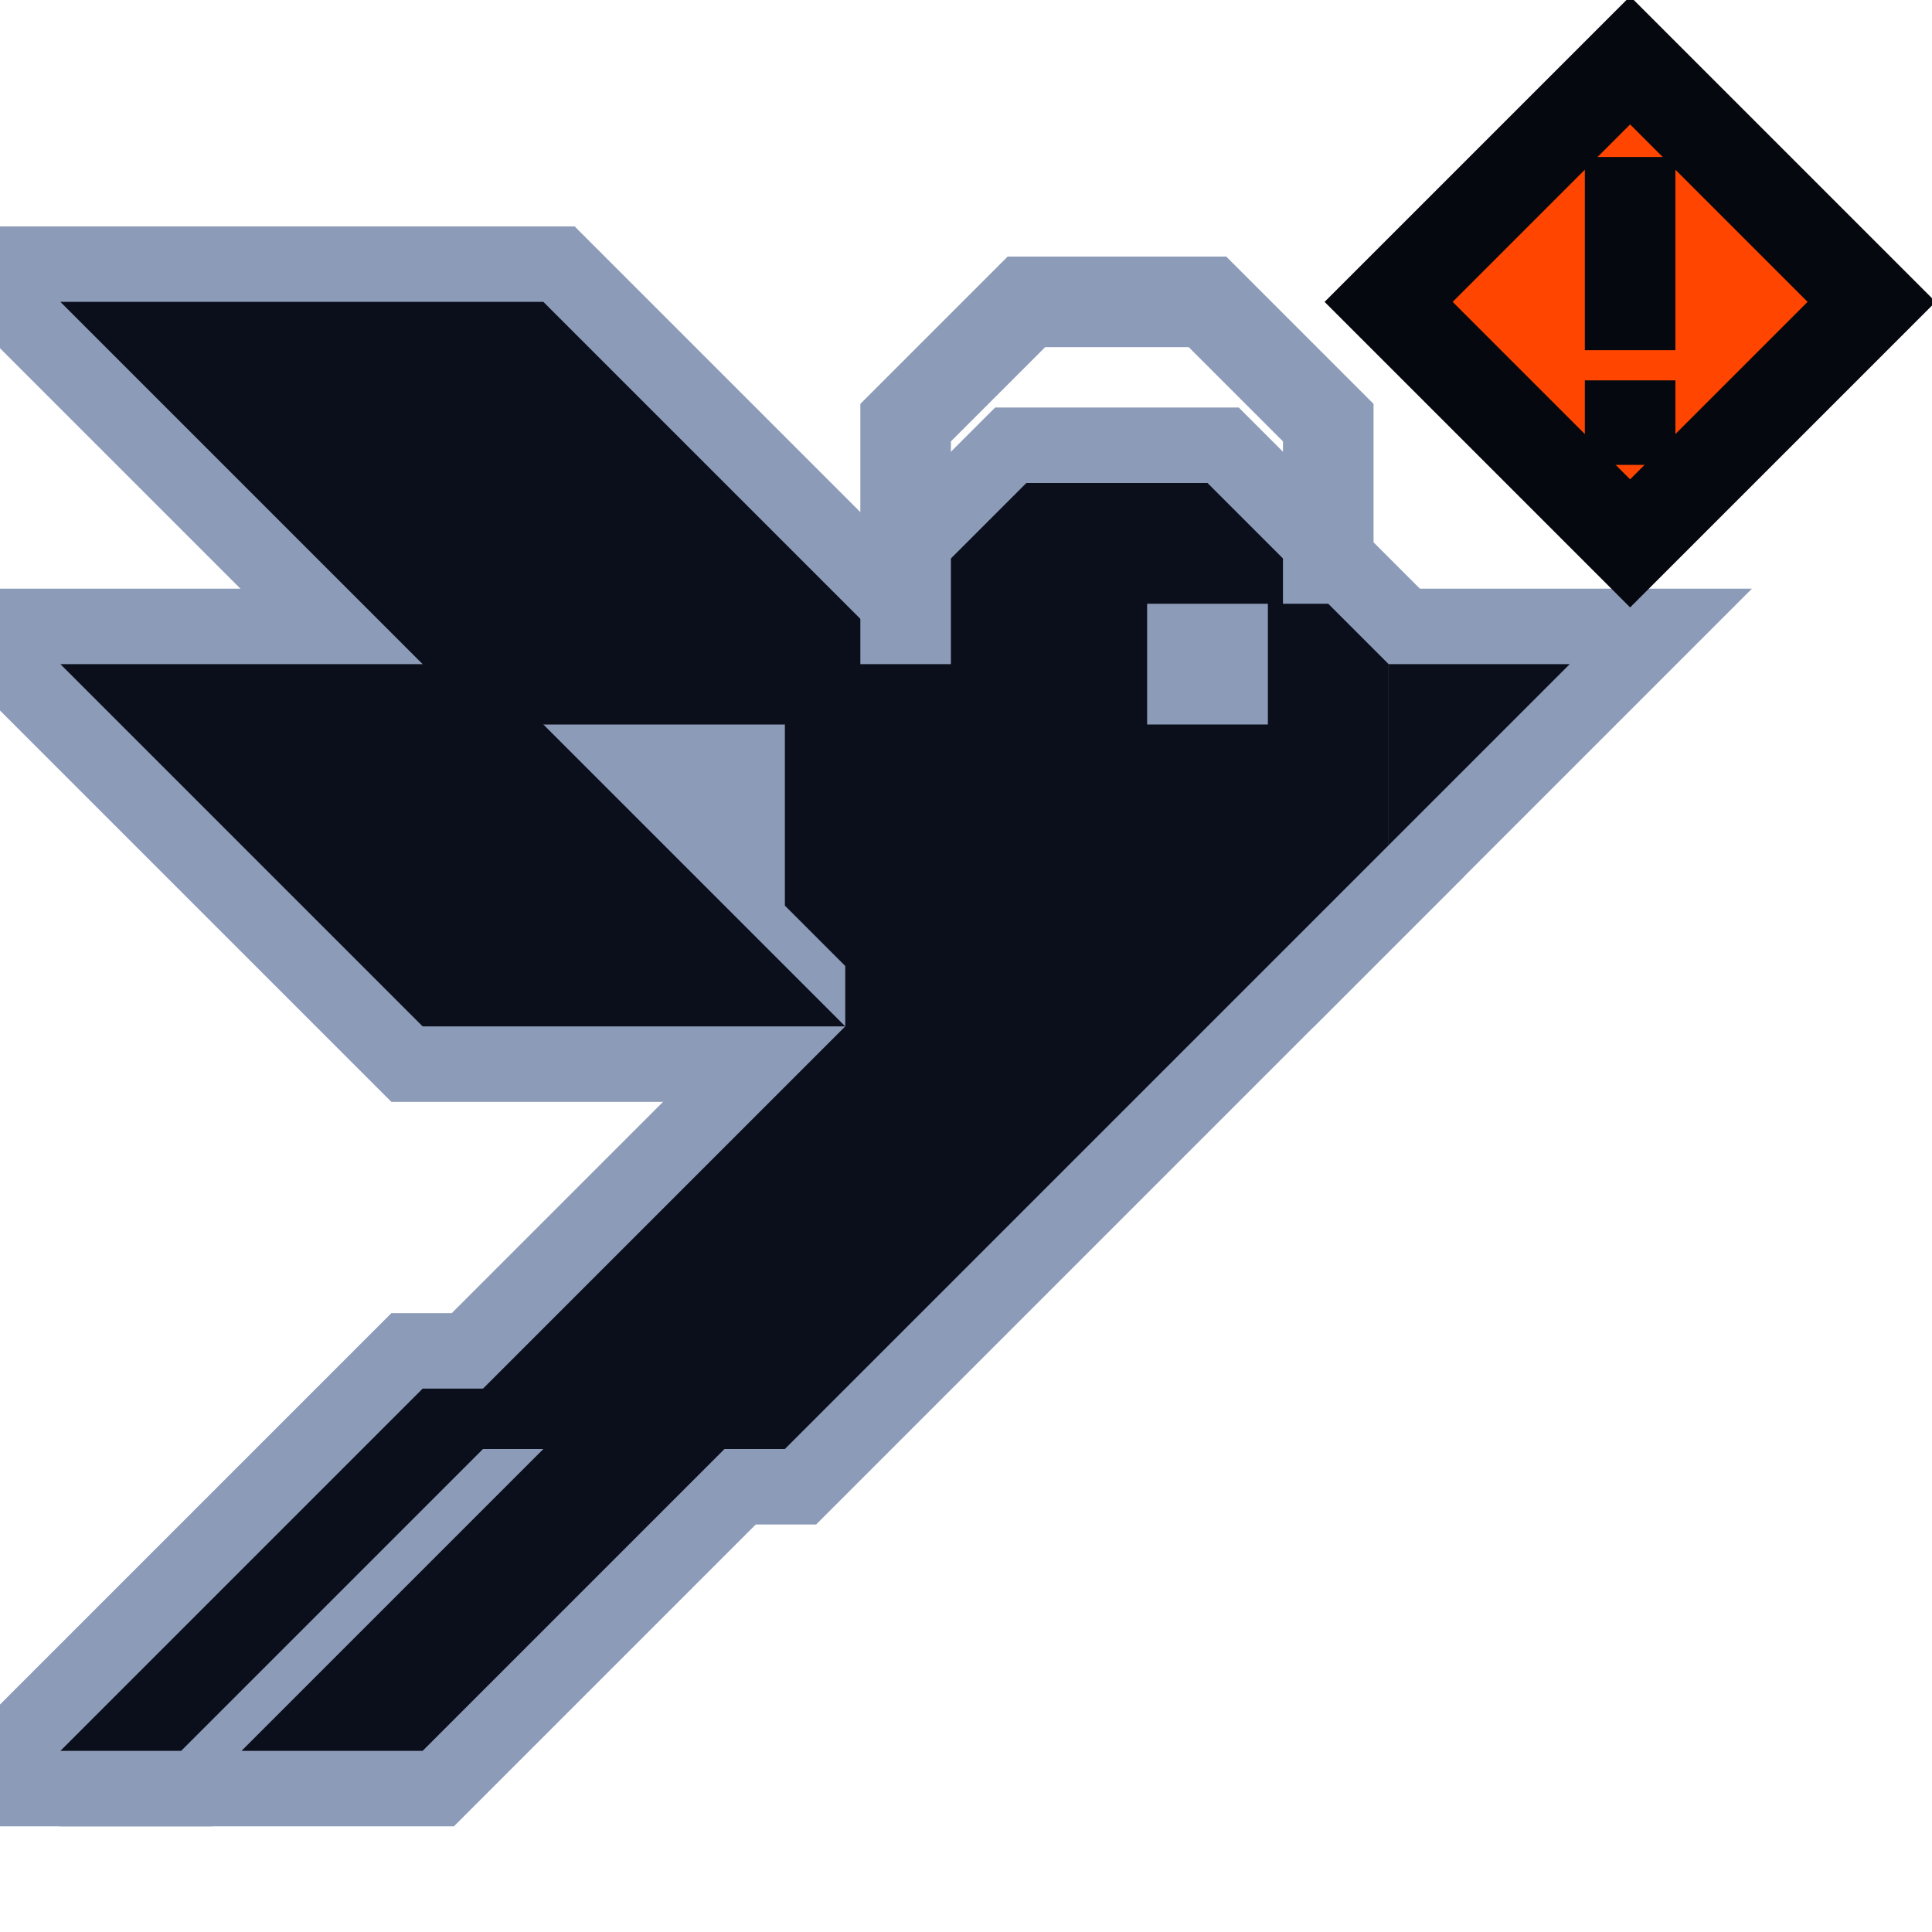
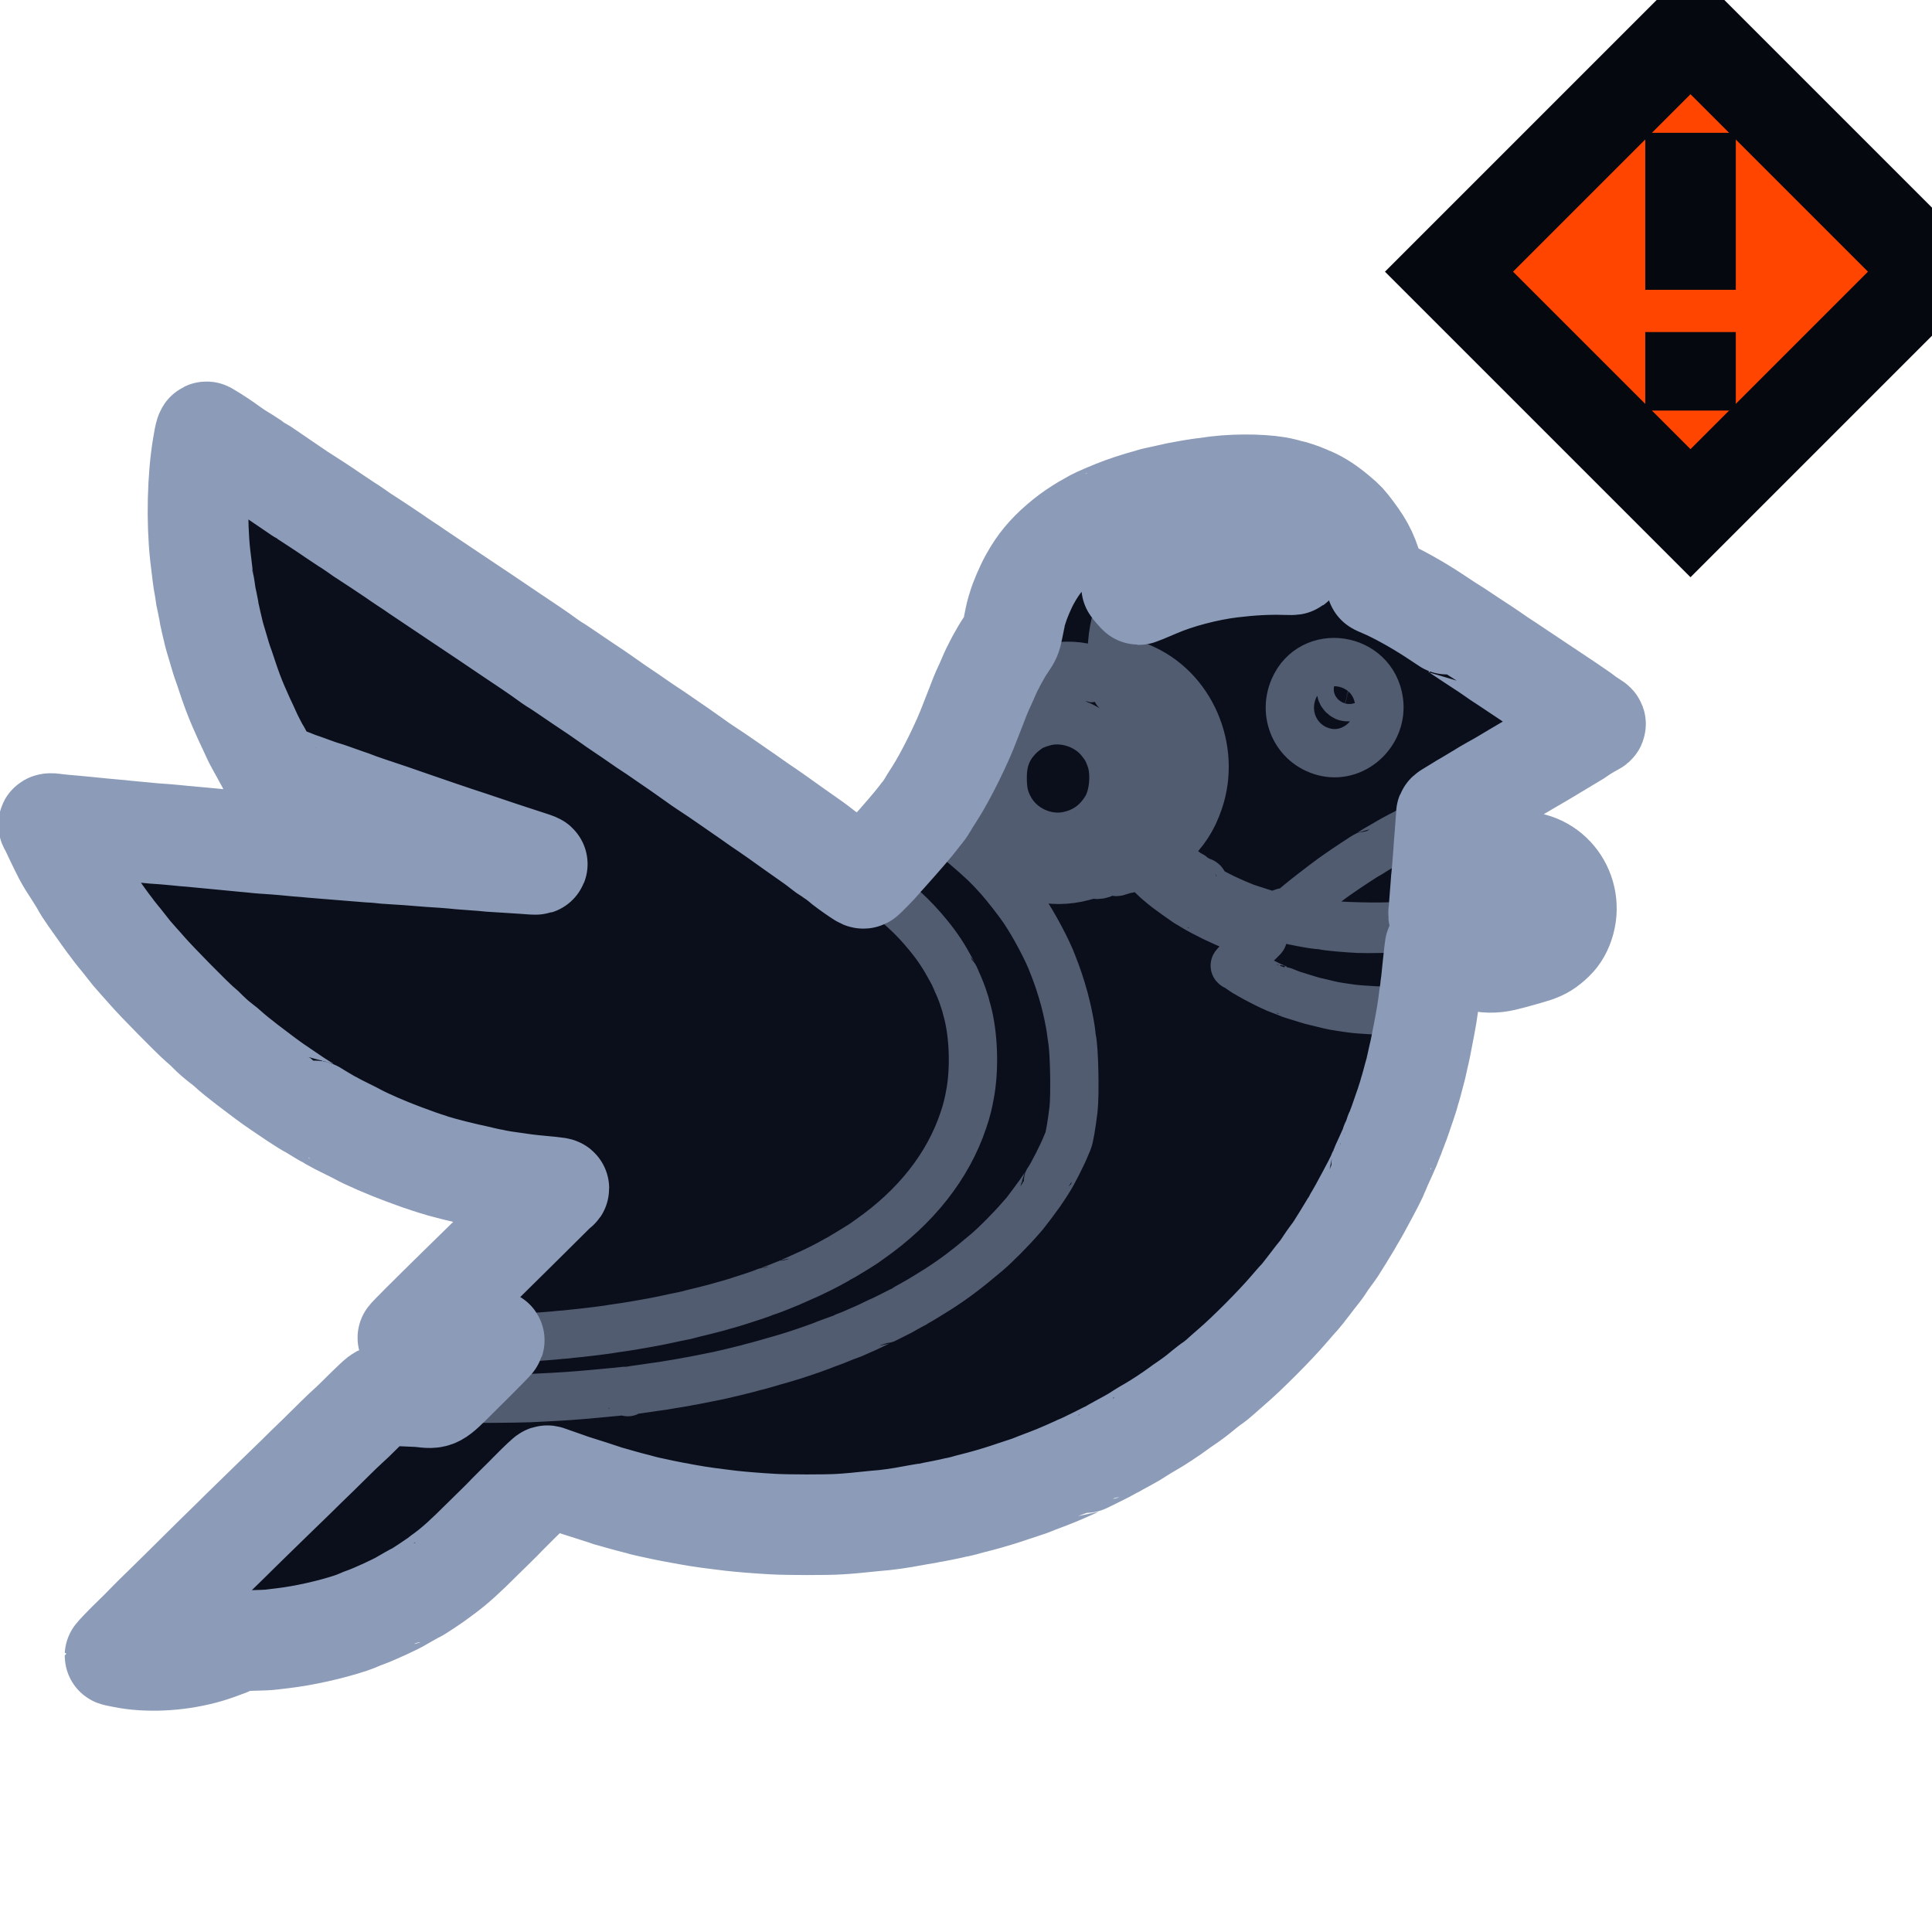
- <svg xmlns="http://www.w3.org/2000/svg" width="24" height="24" viewBox="0 0 32 32" shape-rendering="geometricPrecision">
-   <g fill="none" stroke="#8C9BB8" stroke-width="2.5" stroke-linejoin="miter">
-     <polygon points="1,5 9,5 16,12 8,12" fill="none" />
-     <polygon points="1,11 8,11 14,17 7,17" fill="none" />
-     <polygon points="1,29 7,23 9,23 3,29" fill="none" />
-     <polygon points="4,29 10,23 13,23 7,29" fill="none" />
-     <polygon points="7,24 14,17 14,11 17,8 20,8 23,11 23,14 13,24" fill="none" />
-     <polygon points="23,11 26,11 23,14" fill="none" />
-     <polygon points="14,11 17,11 18,12 18,15 17,16 14,16 13,15 13,12" fill="none" />
+ <svg xmlns="http://www.w3.org/2000/svg" width="24" height="24" viewBox="0 0 24 24">
+   <g transform="translate(0.500 5.268) scale(0.01638)">
+     <path d="M76.7 937.3c-4.6-.3 -9.4-.9 -14.7-2c-1.9-.4 -3.9-.8 -4.4-.9c-.5-.1 -.9-.2 -.9-.4c0-.3 8.2-8.9 12-12.5c4.5-4.3 9.8-9.6 13-13c1.4-1.5 7.5-7.5 13.5-13.3c6-5.9 17.1-16.8 24.7-24.4c7.5-7.5 18.1-17.9 23.5-23.1c5.3-5.3 13.2-13 17.6-17.3c4.3-4.2 11.5-11.2 16-15.6c4.5-4.3 11.9-11.5 16.4-15.9c4.5-4.5 12.2-12 17.1-16.7c4.9-4.8 11.2-11 14-13.8c2.7-2.7 6.7-6.5 8.7-8.3c2-1.7 6.3-5.9 9.5-9.1c3.2-3.2 8-7.9 10.7-10.4c5.4-5 5.2-5 15.3-3.9c1.7 .2 6.6 .5 10.8 .6c4.2 .2 8.3 .4 9.2 .5c11.9 1.3 11.1 1.8 27.9-14.9c18.8-18.6 27.5-27.5 27.7-28.1c.1-.7 -4-.8 -19.8-.7c-19.4 .2 -45.3-.5 -45.7-1.2c-.2-.3 15.1-15.6 39.5-39.5c5.8-5.6 14-13.7 18.3-17.9c11.9-11.7 38.8-38.3 47.9-47.4c4.4-4.5 8.2-8.1 8.5-8.1c.2 0 .3-.2 .3-.4c0-.4 -1.5-.6 -6.2-1.1c-11.7-1.1 -15.9-1.5 -19.4-2c-3.7-.5 -10.5-1.5 -16.2-2.3c-1.8-.3 -4.4-.8 -5.7-1c-1.2-.3 -3.5-.8 -4.9-1c-1.5-.3 -3.2-.7 -3.9-.9c-.6-.1 -2.2-.5 -3.5-.8c-13.4-2.8 -29.5-6.9 -35.7-9c-.7-.3 -2.8-.9 -4.6-1.5c-3-.9 -7.4-2.5 -17.2-6.1c-12.5-4.6 -29.3-11.9 -35.3-15.3c-1.2-.7 -4.7-2.4 -7.7-3.9c-4.8-2.3 -8.8-4.4 -12.7-6.6c-.6-.4 -2.9-1.7 -5.1-2.9c-2.2-1.3 -5.4-3.2 -7.1-4.3c-1.7-1 -3.1-1.9 -3.2-1.9c-.4 0 -8.5-5 -11.1-6.8c-1.4-1 -4.4-3 -6.5-4.4c-2.1-1.4 -5.6-3.8 -7.8-5.3c-3.4-2.2 -12.7-9.1 -22.2-16.4c-5.5-4.2 -12.3-9.7 -14.6-11.9c-1.4-1.3 -3.7-3.2 -5.2-4.3c-3.8-2.9 -6.9-5.6 -10.2-8.9c-1.5-1.6 -4.4-4.3 -6.5-6c-6-5.2 -32.5-32.1 -39.8-40.5c-1.7-2 -4.7-5.3 -6.5-7.3c-4.5-5 -6.3-7.2 -8.8-10.5c-1.2-1.6 -3.2-4.1 -4.5-5.7c-1.4-1.6 -3.6-4.4 -5.1-6.3c-1.4-1.9 -3.3-4.5 -4.3-5.7c-2.5-3.4 -4.9-6.7 -8.6-12c-1.9-2.7 -4.5-6.4 -5.9-8.3c-2.8-4 -4.6-6.8 -6.4-10.1c-.7-1.3 -2.6-4.3 -4.1-6.7c-5.3-8.1 -6.4-9.9 -9-14.7c-2.4-4.6 -2.8-5.5 -6.9-14c-2.2-4.4 -4.1-8.4 -4.4-8.9c-.7-1.4 .7-1.7 5.4-1c2.5 .4 7.2 .8 15.3 1.5c2.9 .3 7.6 .7 10.3 1c5.8 .6 13.8 1.4 19.8 1.9c2.3 .2 5.3 .4 6.5 .6c1.3 .2 3.6 .4 5 .5c1.5 .2 6.2 .6 10.5 1c4.3 .5 9.6 .9 11.7 1c2.1 .1 7.4 .6 11.8 1c4.4 .5 9.3 .9 10.9 1c1.5 .2 5.8 .5 9.5 .9c3.6 .4 8.9 .9 11.6 1.1c2.8 .3 7.4 .7 10.4 1c2.9 .3 7.1 .7 9.3 .9c2.2 .2 5.1 .5 6.5 .6c1.4 .2 4.7 .5 7.3 .7c7.3 .5 13.5 .9 17.2 1.3c1.8 .2 6.1 .6 9.5 .9c3.4 .2 8.6 .7 11.7 1c3 .2 7.4 .6 9.8 .8c8.3 .7 16.4 1.3 22.2 1.8c3.2 .3 8.2 .7 11.1 .9c2.9 .1 6.4 .4 7.8 .6c1.4 .2 5.3 .5 8.7 .7c3.4 .2 9 .6 12.4 .8c15.8 1.3 20 1.6 27.1 2c4.3 .3 9.8 .8 12.4 1.1c2.5 .2 7.3 .6 10.6 .8c3.3 .2 6.9 .5 7.8 .6c1 .2 7.1 .7 13.5 1c6.5 .4 13.5 .9 15.6 1c13.4 1.1 14.2 .9 5.7-1.8c-8.5-2.7 -33.6-11 -44.9-14.9c-5.3-1.8 -11-3.7 -12.7-4.2c-4.9-1.6 -18.1-6.1 -35.1-12c-8.2-2.9 -13.2-4.6 -30-10.2c-3.6-1.2 -7.5-2.6 -8.7-3.1c-1.2-.5 -5.1-1.9 -8.7-3.1c-3.5-1.3 -7.7-2.7 -9.3-3.3c-1.6-.6 -4.6-1.6 -6.7-2.2c-2.1-.6 -5.8-1.9 -8.2-2.8c-2.3-.9 -6.1-2.2 -8.3-3c-2.3-.7 -5.9-2.1 -8-3c-2.2-.9 -6.4-2.4 -9.3-3.4c-6-2 -6-2 -6.8-3.6c-.3-.7 -1.6-2.9 -2.8-5c-1.1-2.1 -2.8-5.2 -3.7-6.8c-.8-1.6 -1.9-3.5 -2.3-4.1c-1.1-1.8 -4.8-8.9 -5.9-11.5c-.5-1.2 -1.8-4 -2.9-6.3c-2.1-4.4 -2.5-5.2 -6.7-14.8c-3.1-7.1 -5.8-14.3 -9.3-25c-.9-2.8 -2.2-6.5 -2.9-8.4c-.6-1.8 -1.5-4.5 -1.9-6c-.4-1.4 -1.5-5.3 -2.5-8.5c-1.6-5.1 -2.4-8.2 -4-15.3c-1.4-6.3 -1.9-8.4 -2.1-10.2c-.2-1.1 -.7-3.4 -1-5.1c-1-4.4 -1.3-6 -1.8-10c-.3-2 -.6-3.8 -.7-4c-.3-1 -1.6-10.8 -2.9-22.4c-2.8-25.8 -2-58.6 1.9-82.1c1.8-10.8 2.3-12.2 3.6-10.9c.2 .2 1.2 .8 2.3 1.3c2.7 1.5 11.8 7.6 15.7 10.5c1.9 1.4 4.7 3.3 6.4 4.3c1.6 .9 5.8 3.6 9.3 5.9c3.5 2.3 6.6 4.3 6.8 4.5c.9 .4 2.2 1.2 5.9 3.8c2 1.4 6.4 4.4 9.8 6.7c3.4 2.3 8 5.4 10.3 7c2.3 1.6 4.9 3.4 5.9 3.9c1.7 1 18.7 12.1 22.6 14.9c5.3 3.6 8.2 5.5 10.5 7c1.4 .8 4.7 3 7.4 4.9c2.6 1.9 6 4.2 7.5 5.1c3 1.9 15.9 10.4 21 13.9c1.8 1.3 5.5 3.8 8.2 5.6c2.8 1.8 7 4.6 9.5 6.4c2.5 1.7 6.5 4.4 8.8 5.9c2.3 1.5 5.7 3.8 7.6 5.1c2 1.3 9.9 6.6 17.6 11.8c13.5 9 21.9 14.6 36.6 24.6c3.7 2.4 10.6 7.2 15.5 10.4c4.9 3.3 10.3 7.1 12 8.4c1.7 1.3 4.4 3.1 5.8 4c2.6 1.5 8.8 5.7 20.5 13.7c3.1 2.1 8.3 5.6 11.8 7.9c3.4 2.4 8 5.5 10.2 7.1c2.2 1.6 5.2 3.7 6.6 4.6c1.4 .9 5.1 3.5 8.3 5.6c3.1 2.2 8.2 5.7 11.3 7.8c3.1 2 6.7 4.4 8 5.3c1.3 .9 5.3 3.7 9 6.2c6.1 4.1 12.9 8.9 19.1 13.3c5.3 3.8 6.7 4.8 9.9 6.9c7.4 4.8 9.9 6.6 16.3 11c3.7 2.6 8.8 6.1 11.4 7.9c2.5 1.7 6.7 4.6 9.3 6.5c2.6 1.8 7.1 5 10.2 7c3 2.1 7.4 5.1 9.7 6.8c2.4 1.7 6.8 4.8 9.8 7c16.2 11.3 17.2 12.1 21.4 15.4c1.9 1.5 4.6 3.5 6 4.3c3.2 2 5.7 3.8 8.1 5.8c2.3 2.1 8.8 6.8 13.6 10c3.6 2.4 3.8 2.4 4.6 2c.8-.4 10.4-10.2 12.8-13.1c.6-.8 2.9-3.4 5.1-5.8c11.4-12.7 19.6-22.3 23.3-27.2c1.1-1.5 2.5-3.2 3.1-3.9c1.1-1.2 3.3-4.6 4.9-7.5c.6-.9 2.5-3.9 4.2-6.6c8.2-12.7 21.1-38.7 26.8-54.2c1.2-3.2 3.1-8 4.7-12c.5-1.2 1.7-4.3 2.7-7c1.1-2.7 2.7-6.5 3.7-8.5c1-2 2.2-4.9 2.8-6.3c2.9-7.1 9.5-19.4 13.6-25.2c3.3-4.7 4-6.4 4.9-11.3c.8-4.3 2.5-12.4 3.1-14.2c.2-.5 .5-1.7 .8-2.5c1.5-5.3 5.9-15.6 9.1-21.3c2.4-4.3 3-5.2 5.3-8.7c5.7-8.5 14.2-17.1 24.9-25.1c4.2-3.1 12.2-8.2 12.8-8.2c.1 0 1.1-.6 2.3-1.4c4.2-2.5 7.1-3.8 19.4-8.9c6.6-2.7 17.4-6.2 24.8-8.2c1.2-.3 2.5-.7 3-.9c.5-.2 1.5-.4 2.3-.6c5.7-1.2 10.9-2.4 11.9-2.7c.7-.2 2.7-.6 4.3-.9c1.6-.3 4.8-.9 7-1.3c6.9-1.3 13.2-2.2 23.5-3.5c17.8-2.1 39.7-1.5 50.8 1.4c1.5 .4 3.1 .8 3.5 .9c2.9 .5 10.4 3 13.5 4.4c1.3 .6 3.1 1.4 4 1.7c6.4 2.8 12.7 6.9 20 13.1c5.9 5 6.5 5.6 12.1 13.1c8.6 11.5 11.9 18.5 16.1 34.6c.7 2.7 1.4 5 1.6 5.1c.1 .2 2 1 4.1 1.9c10.5 4.4 26.5 13.3 38.8 21.4c4 2.7 8 5.3 8.8 5.8c.7 .5 1.5 1 1.5 1c.1 0 3.4 2.1 7.4 4.7c6.2 4.2 16.6 11 20.6 13.6c1.6 1 8 5.4 11.4 7.8c1.4 .9 4.1 2.7 6.1 4c3.4 2.2 25.4 16.9 46.3 30.9c4.8 3.3 9.5 6.5 10.5 7.2c2.9 2.3 4.9 3.7 7.8 5.5c3.2 2 3.3 2.2 1.2 3.3c-3.8 2 -8.4 4.8 -10.4 6.3c-1.2 .9 -3.6 2.4 -5.4 3.4c-1.7 1 -4.6 2.7 -6.3 3.8c-1.7 1 -4.5 2.7 -6.2 3.7c-1.6 .9 -4 2.4 -5.3 3.2c-1.3 .8 -3.6 2.2 -5.2 3.1c-1.5 .9 -5.9 3.4 -9.6 5.6c-3.8 2.3 -8.4 5 -10.2 6c-1.8 1.1 -5.5 3.3 -8.2 4.9c-2.6 1.6 -7.3 4.3 -10.5 6c-3.1 1.8 -7.7 4.4 -10.1 6c-2.5 1.5 -6.3 3.8 -8.5 5.1c-2.2 1.2 -5.5 3.2 -7.2 4.3c-1.7 1.1 -4.4 2.7 -5.9 3.6c-2.4 1.4 -2.8 1.8 -2.8 2.6c0 1.7 -.6 10 -1.1 16.2c-.3 3.5 -.8 9.4 -1 13.2c-1 13.3 -1.2 15.8 -1.4 16.8c-.1 .6 -.4 3.8 -.6 7.2c-1.3 16.8 -1.5 19.6 -1.7 20.9c-.3 1.9 .1 2.1 2.2 1.6c2.3-.7 2.5-.9 2.9-3.6c.8-4.8 1.1-6.4 2-8.9c2.7-8 7.9-14 15.5-17.7c2.2-1.1 5.5-2.1 15.2-4.7c2-.5 4.3-1.1 5.2-1.4c14-4.1 13.9-4.1 19.2-4c24.9 0 41.5 25.6 32 49.3c-2.3 5.7 -5.1 9.3 -10.5 13.6c-4.3 3.5 -7.9 5.1 -16.9 7.6c-9.2 2.6 -13.1 3.7 -17.1 4.6c-15.3 3.6 -28.6-.7 -36.8-11.8c-.8-1 -1.5-1.9 -1.7-1.9c-.6 0 -4.8 .8 -6.7 1.2c-6.3 1.4 -7 1.6 -7.2 2.1c-.2 .7 -.8 6.3 -2 17.6c-.4 4.4 -.9 8.9 -1.1 10.1c-.2 1.2 -.4 3.2 -.5 4.4c-.2 1.2 -.4 3 -.6 4c-.1 1 -.6 4.1 -.9 7c-1 7.4 -1.3 8.9 -2.9 17.6c-2.8 14.7 -3.5 18.2 -4.5 22.2c-.5 2.2 -1.2 5.4 -1.6 7.2c-.4 1.7 -.9 3.9 -1.2 4.8c-.2 .9 -.7 2.6 -1 3.7c-.7 2.9 -1.8 6.7 -2.3 8.5c-.3 .8 -1 3.3 -1.6 5.5c-.7 2.2 -1.6 5.1 -2.1 6.5c-.5 1.3 -1.9 5.5 -3.2 9.3c-1.3 3.7 -2.5 7.3 -2.8 7.8c-.2 .6 -.7 1.8 -1 2.7c-.3 .9 -.7 1.8 -.9 2c-.1 .2 -.3 .5 -.3 .8c0 .3 -.2 .9 -.4 1.4c-.2 .4 -.8 1.8 -1.2 3c-.4 1.2 -.9 2.3 -1.1 2.5c-.1 .1 -.3 .5 -.3 .7c0 .3 -.4 1.3 -.8 2.4c-.5 1 -1.6 3.6 -2.5 5.6c-.9 2.1 -2.2 4.9 -2.8 6.2c-.7 1.4 -1.2 2.6 -1.2 2.7c0 .1 -.5 1.2 -1 2.4c-1.4 3 -1.5 3.3 -2.3 5.3c-1 2.2 -4.1 8.3 -7.2 14c-.6 1.1 -1.8 3.3 -2.6 4.8c-2.1 4 -4.6 8.5 -6.2 11.2c-.8 1.3 -1.5 2.5 -1.6 2.8c-.3 .6 -1.8 3.1 -8.2 13.6c-4.8 7.8 -6.2 10 -9.2 13.9c-1.4 1.9 -3.4 4.7 -4.4 6.3c-1 1.6 -2.8 4.2 -4 5.7c-1.3 1.5 -4.8 6 -7.8 10c-3.1 4.1 -6.4 8.2 -7.3 9.2c-1 1 -4.7 5.2 -8.2 9.3c-10.4 12.2 -31.6 33.5 -43.5 43.7c-3.1 2.7 -6.9 6 -8.5 7.5c-1.6 1.5 -4.2 3.5 -5.7 4.6c-1.6 1 -4.8 3.5 -7 5.3c-5 4.2 -8.2 6.6 -13.3 10.1c-2.1 1.4 -4.7 3.2 -5.7 4c-5 3.8 -16.6 11.4 -21.3 14c-1.7 .9 -5.4 3.2 -8.3 5c-2.8 1.9 -7.1 4.4 -9.4 5.6c-2.3 1.2 -5.3 2.9 -6.8 3.7c-1.4 .9 -2.6 1.5 -2.7 1.5c-.1 0 -.7 .4 -1.4 .8c-2.2 1.4 -24 12.2 -24.5 12.2c-.2 0 -2.7 1.1 -5.4 2.4c-9.9 4.5 -15.3 6.7 -26 10.7c-1.5 .6 -3 1.1 -3.3 1.3c-2.7 1.1 -5.3 2.1 -9.2 3.3c-2.5 .8 -5.5 1.8 -6.7 2.2c-6.8 2.4 -17.2 5.6 -25.2 7.7c-3.2 .8 -6.8 1.7 -8.2 2.1c-3.4 1 -5.7 1.6 -8.4 2.2c-1.3 .2 -4 .8 -6 1.3c-3.2 .7 -10.1 2.1 -14 2.8c-.7 .2 -5.4 1 -10.3 1.8c-5 .9 -10.2 1.8 -11.7 2.1c-3.3 .6 -11.2 1.7 -14.3 2c-1.3 .1 -4.3 .4 -6.7 .6c-10.1 1.1 -21.6 2.2 -27.7 2.5c-9.2 .6 -39.6 .6 -50.8-.1c-10.9-.6 -24.3-1.7 -31.2-2.5c-1.4-.2 -4.7-.6 -7.3-.9c-5.4-.6 -14.6-1.9 -19-2.6c-1.7-.3 -4.3-.8 -5.8-1c-1.6-.3 -4.1-.8 -5.5-1c-1.5-.3 -3.9-.8 -5.4-1c-4.4-.8 -9.2-1.8 -14.6-3c-1.3-.3 -3.2-.7 -4.2-.9c-1-.2 -3-.7 -4.3-1c-4.8-1.3 -6.2-1.7 -10.6-2.8c-2.4-.7 -5.7-1.6 -7.3-2c-2.7-.8 -4.1-1.2 -7.7-2.2c-.7-.1 -1.6-.4 -2-.6c-1.3-.5 -20.1-6.5 -23.6-7.6c-1.7-.5 -4.7-1.5 -6.8-2.3c-4.8-1.7 -13.2-4.7 -14.5-5.1c-.9-.3 -1.1-.2 -2 .6c-2.6 2.2 -10.3 9.8 -12.7 12.3c-1.5 1.6 -5.1 5.2 -8 8c-2.9 2.9 -6.7 6.7 -8.5 8.5c-1.7 1.9 -5.2 5.3 -7.6 7.7c-2.5 2.4 -7.5 7.3 -11.1 10.9c-13.2 13.2 -21 20.2 -28.6 25.8c-1.2 .8 -3 2.2 -4 3c-2.6 2.1 -17.2 11.8 -17.8 11.8c-.3 0 -9 4.9 -10.6 5.9c-4.1 2.6 -21 10.4 -28.3 13c-1.4 .5 -3.1 1.1 -3.8 1.5c-2.8 1.2 -3.8 1.6 -6.7 2.6c-15 5 -36 9.7 -51.7 11.5c-2.5 .3 -6.3 .8 -8.3 1c-2 .3 -8.5 .6 -14.5 .7c-10.8 .2 -10.8 .2 -15.2 2.3c-2.3 1.2 -4.8 2.3 -5.5 2.5c-.6 .2 -2 .6 -3 1c-17.7 7 -40.2 10.4 -60.6 9zM837.7 127.5c2.5-1 6.5-2.7 9-3.8c15.5-6.8 38.3-12.8 56.8-15c14.9-1.8 27.7-2.5 40.7-2.1c8 .2 7.7 .4 5.4-3.6c-4.4-7.7 -8.7-13.2 -12.6-16.1c-15-11.3 -26.1-13.7 -44-9.6c-4.3 1 -14.3 4.4 -15.1 5.1c-.2 .1 -.6 .3 -.8 .3c-1 0 -12.7 6.1 -16.7 8.7c-11.6 7.7 -22.6 17.5 -28 24.9c-2.9 4 -4.7 6.7 -4.7 7c0 .4 4.9 6 5.3 6c.1 0 2.2-.8 4.7-1.8z" fill="#0B0F1B" stroke="#8C9BB8" stroke-width="76.304" stroke-linejoin="round" fill-rule="evenodd" />
+     <path d="M315 739c-9-.3 -13.3-.7 -13.3-1c0-.2 6.8-7.1 15.2-15.4c19.8-19.6 26.6-26.5 26.7-27.3c.2-1.3 1.6-1.6 10.9-1.9c11.9-.5 26.7-1.4 35.2-2.2c2.8-.3 6.9-.7 9-.8c2.1-.2 4.5-.5 5.3-.6c.8-.1 3.5-.4 6-.6c7.3-.8 16.1-1.9 20.2-2.5c1.1-.2 3.6-.6 5.6-.9c5.1-.7 9.2-1.3 15-2.3c15.2-2.6 18.7-3.3 30.5-5.9c2.7-.5 5.5-1.1 6.4-1.3c1.4-.3 4.6-1 7-1.7c.6-.1 4.4-1.1 8.5-2.1c4-1 7.9-2 8.6-2.2c.8-.2 3.8-1 6.7-1.9c2.9-.8 5.9-1.6 6.7-1.9c.7-.2 2.9-.9 4.8-1.5c8.7-2.7 16.9-5.5 19.2-6.5c.6-.3 1.2-.5 1.3-.5c.6 0 11.5-4.2 14.4-5.5c.6-.3 1.1-.5 1.2-.5c.1 0 1-.4 2-.8c.9-.5 2.7-1.2 3.9-1.7c1.2-.5 3.4-1.5 4.9-2.2c1.6-.7 2.9-1.3 2.9-1.3c.3 0 6-2.7 11.9-5.6c5.9-3 7.9-4.1 11.8-6.3c.7-.4 1.6-.9 1.8-1c1.2-.5 17.3-10.3 19.1-11.6c1-.7 3.1-2.2 4.5-3.2c35.1-24.5 59.5-55.5 71.1-90.1c2.7-7.9 3.9-12.9 5.5-22c3.2-19.2 2.2-43.7 -2.5-61c-.4-1.5 -.9-3.1 -1-3.7c-.1-.6 -.4-1.5 -.6-2.2c-1.8-5.6 -2.5-7.6 -2.9-8.5c-.2-.5 -.7-1.6 -1-2.5c-.7-1.8 -1.2-2.9 -2.3-5.3c-.4-1 -1.1-2.7 -1.6-3.7c-.4-1 -.8-2 -.9-2.1c-.2-.2 -.8-1.4 -1.5-2.7c-6.1-11.2 -10.1-17.4 -17.4-26.4c-12-14.8 -24.2-25.9 -40.1-36.4c-2.9-1.9 -6-4 -7-4.7c-2.6-1.7 -2.6-1.6 3-7.4c2.8-2.8 6-6.2 7.1-7.4c1.1-1.3 3.8-4.4 6-6.8c8.2-9.1 11-12.4 16.6-19.1c3.2-3.7 6.3-7.5 6.9-8.4c1.1-1.6 1.2-1.6 1.8-1c.4 .4 1.7 1.2 2.9 1.8c7.1 3.6 22 13.8 29.7 20.3c12.6 10.7 18.2 16 26.5 25.3c5.2 5.9 14 17.1 18.5 23.7c7.8 11.4 18.6 31.7 22.4 42.3c.3 .7 1.2 3 2 5.2c3 8 6.4 19.2 8.1 26.7c.3 1.2 .7 3.1 1 4.4c.3 1.2 .6 3 .8 3.9c.2 .9 .6 3.3 1 5.3c.4 2 .8 5.1 1 6.9c.2 1.7 .4 3.4 .5 3.8c1.7 7.6 2.4 42.2 1.1 53.3c-1.4 11.8 -3.1 21.4 -4.1 23.8c-.3 .7 -1.1 2.5 -1.7 4c-2.8 7 -10 21 -12.8 25.3c-.6 .8 -1 1.5 -1 1.6c0 .1 -1.1 1.8 -2.4 3.7c-1.4 2 -3 4.4 -3.6 5.3c-1.5 2.2 -10.4 14.1 -11.2 15c-.4 .4 -2 2.2 -3.6 4.1c-6.8 7.9 -18.6 19.8 -25.3 25.5c-15.6 13.2 -24.8 20.1 -37.1 28c-4.5 2.9 -15.2 9.4 -16.5 10c-.2 .1 -.8 .4 -1.1 .7c-.4 .2 -2.1 1.1 -3.7 2c-1.6 .9 -3.4 1.9 -3.9 2.3c-.9 .6 -17.4 8.9 -17.7 8.9c-.1 0 -2.4 1 -5 2.3c-2.6 1.3 -6 2.9 -7.4 3.5c-6.1 2.6 -8.4 3.6 -9 3.9c-.4 .1 -2 .8 -3.7 1.5c-1.6 .6 -3.3 1.3 -3.6 1.5c-.4 .2 -3.3 1.3 -6.5 2.5c-3.2 1.2 -6.2 2.3 -6.5 2.4c-3.1 1.4 -17.6 6.5 -25 8.8c-2.4 .8 -7.2 2.2 -11 3.3c-1.9 .5 -5.8 1.6 -8.7 2.5c-2.9 .8 -6.2 1.7 -7.2 2c-1.8 .4 -4.3 1.1 -7.5 2c-4.5 1.2 -16.5 4.1 -22 5.3c-9.2 1.9 -16.5 3.3 -20.1 4c-1.8 .3 -4.3 .7 -5.5 1c-1.3 .2 -3.9 .7 -5.7 1c-1.8 .3 -4.6 .7 -6.2 1c-1.5 .3 -3.9 .7 -5.3 .9c-1.4 .2 -4 .5 -5.8 .8c-3.7 .6 -8.3 1.2 -12.4 1.8c-5.8 .8 -7 1 -7.7 1.8c-.8 .7 -1.1 .6 -1.5-.6c-.1-.1 -1.8 0 -3.9 .3c-2.1 .3 -5.7 .6 -8 .8c-2.3 .2 -6.6 .6 -9.5 .9c-19.6 1.8 -24.5 2.2 -52 3.5c-9.5 .4 -47.7 .7 -56.2 .3zM1011.5 444.6c-7.5-.4 -14-.9 -16.8-1.3c-7.6-1.1 -9.9-1.4 -13.2-2c-2-.4 -5.8-1.2 -8.3-1.9c-2.6-.6 -5.2-1.3 -5.9-1.4c-1.5-.3 -4.7-1.2 -6.2-1.7c-1.5-.5 -3.3-1 -5.8-1.8c-2.5-.7 -5.7-1.8 -6.7-2.1c-3.7-1.5 -8.5-3.4 -8.7-3.4c-.1 0 -1.2-.5 -2.5-1c-1.2-.6 -3.1-1.5 -4.2-1.9c-3.7-1.7 -12.6-6.3 -15.7-8.2c-.6-.3 -1.3-.7 -1.7-.9c-.9-.4 -7-4.5 -8-5.4c-.4-.3 -.9-.6 -1.2-.6c-.3 0 -.6-.1 -.7-.3c-.2-.2 11.5-11.8 19.7-19.6c2.2-2 2.6-3.1 1.1-3.1c-.4 0 -1.2-.2 -1.8-.5c-.6-.2 -2-.7 -3.2-1c-1.2-.3 -2.7-.8 -3.4-1c-.6-.2 -2-.7 -3-1c-1.7-.5 -3.7-1.3 -9.3-3.4c-9.7-3.7 -22.8-10.1 -31.3-15.2c-1.7-1.1 -3.1-1.9 -3.2-1.9c-.3 0 -6.5-4.3 -9.5-6.5c-1.7-1.3 -4.2-3.1 -5.4-3.9c-1.3-.9 -3.4-2.6 -4.9-3.8c-1.4-1.2 -3.6-3.1 -5-4.2c-1.3-1.2 -3-2.8 -3.8-3.6c-7.9-8.7 -6.6-8.1 -13.9-5.7c-1.6 .6 -4.9 1.3 -6.7 1.6c-1 .1 -2 .4 -2.3 .7c-.3 .2 -1.1 .4 -1.7 .3c-.6 0 -1.1 .1 -1.2 .4c-.1 .2 -.4 .4 -.7 .4c-.3 0 -.4-.2 -.2-.7c.1-.3 -.1-.8 -.4-1c-.5-.5 -.6-1.2 -.1-1.4c.2-.1 .4-.4 .4-.7c.1-.4 1.1-1.2 2.6-2c5.8-3.1 11.1-7 17-12.3c34.4-31.3 31.3-93.6 -6.2-121.2c-12.7-9.4 -14.4-10 -14.1-5.2c.2 1.8 .3 4.1 .3 5.2c0 1.8 0 1.8 2.1 3.3c22 15.3 34.9 45.4 31.7 73.6c-1.3 11.4 -5.1 22.2 -11.7 33.7c-4.6 7.9 -18.4 23 -21.1 23c-.2 0 -.4 .2 -.4 .3c0 .2 -.2 .5 -.5 .6c-.4 .1 -1.5 .8 -2.5 1.5c-1 .7 -2.9 1.8 -4.2 2.5c-1.2 .7 -2.6 1.5 -2.9 1.8c-1.2 .9 -4.6 1.5 -6.2 1c-1.5-.5 -2.4-.4 -8.8 1.4c-12.3 3.4 -25.3 3.4 -36.4 .2c-2.5-.7 -9-2.8 -9.5-3c-16.2-7.5 -26.5-16.2 -35.2-29.6c-4.3-6.8 -9-18.1 -10.4-25.5c-2.7-13.7 -2.3-25 1.3-37.9c1.6-5.3 2.7-8.3 5.8-14.6c4.4-9 13-19.6 20.4-25.1c2.8-2.1 6.1-4.3 7.9-5.4c1.8-1 1.9-1.2 1.3-5.4c-.4-3.8 -.5-25.8 -.1-29.8c.3-2.4 .3-2.5 -.5-3.1c-.7-.6 -.7-.6 .1-2.3c.5-1 1.1-3.4 1.6-5.9c.8-4.2 2.5-12.4 3.1-14.2c.2-.5 .5-1.7 .8-2.5c1.5-5.3 5.9-15.6 9.1-21.3c2.4-4.3 3-5.2 5.3-8.7c7-10.5 21-23.5 32.9-30.6c11-6.5 12.5-7.3 26.5-13c7.7-3.1 23.8-8.3 30.3-9.7c.7-.2 3.4-.8 5.9-1.3c2.5-.6 5.1-1.2 5.8-1.4c.7-.2 2.7-.6 4.3-.9c1.6-.3 4.8-.9 7-1.3c15.1-2.9 33.4-4.8 46.3-4.8c10.3 0 22 1.2 28 2.7c1.5 .4 3.1 .8 3.5 .9c2.9 .5 10.4 3 13.5 4.4c1.3 .6 3.1 1.4 4 1.7c11.8 5.1 23.4 14.5 31.8 25.7c8.8 11.8 11.4 17.3 16 33.3c2 7.3 2.3 7 -3.5 4.8c-9-3.5 -21.7-7.3 -29.6-8.8c-8.4-1.7 -15.3-2.7 -22.5-3.2c-3.8-.3 -5.3-.8 -5.3-1.9c0-2.8 -9.2-15.3 -13.7-18.7c-15-11.3 -26.1-13.7 -44-9.6c-13.5 3.1 -28.4 10.4 -40.9 20.1c-11.9 9.2 -17.5 15.1 -24.5 25.8c-.3 .5 -1.2 1.7 -1.9 2.5c-2.4 3.1 -7.3 14 -9.1 20.6c-2.2 7.7 -3.1 12.9 -3.7 20.4c-.6 6.8 -.4 11.9 .4 12.3c.3 .1 2.1 .4 4 .7c1.9 .2 3.6 .4 3.7 .5c.2 .1 1.8 .5 3.6 1c5.3 1.4 8 2.3 13 4.7c37.5 17.6 55.5 64.7 39.7 104c-.2 .5 -.5 1.2 -.6 1.6c-4.7 11.8 -12.5 22.2 -23.9 31.7c-1.6 1.4 -1.6 1.4 .7 3.6c6.6 6.4 14.8 13.1 18.2 14.8c.9 .4 1.6 .9 1.6 1c0 .3 4 2.9 4.9 3.2c.4 .1 .8 .4 .9 .7c.1 .3 .7 .5 1.5 .5c1.9 0 2.4 2.6 .6 3.1c-.7 .2 -.7 .3 .3 .8c.6 .3 2.1 1.1 3.5 1.9c4.8 2.7 8.6 4.7 12.3 6.5c1.2 .5 3.8 1.7 5.7 2.6c1.9 .9 4.9 2.2 6.7 2.9c1.7 .7 3.6 1.4 4.1 1.7c.6 .2 3.1 1 5.5 1.8c2.5 .8 6.6 2.1 9 2.9c8.8 2.8 15.7 4.3 15.7 3.3c0-.3 -.3-.5 -.6-.5c-.8 0 -1.4-.6 -1.2-1.2c.1-.3 0-.6 -.3-.7c-1.9-.7 .1-2.1 3-2.1c2.4 0 2.4 0 6.7-3.6c2.3-2 6.3-5.1 8.7-7.1c2.4-1.9 5.1-4 5.9-4.6c2.1-1.7 11.3-8.6 13.6-10.3c1.1-.8 2.9-2.1 4.1-2.9c5.2-3.7 21.5-14.5 22-14.5c.1 0 1.1-.6 2.4-1.4c2.5-1.7 6.3-4 11-6.6c1.8-1 3.4-2 3.7-2.2c6.7-4 36.3-18.9 41.5-20.8c2.1-.8 2.8-.5 2.1 .8c-.2 .3 -.5 2.6 -.6 5c-.2 2.4 -.5 7.2 -.8 10.7c-.3 3.5 -.8 9.4 -1 13.2c-1 13 -1.2 15.8 -1.4 16.8c-.1 .6 -.4 3.8 -.6 7.2c-.3 3.4 -.7 9.1 -1 12.8c-.3 3.7 -.6 7.2 -.7 7.9c-.2 1.2 .2 1.7 .7 .9c.1-.1 1-.3 2-.3c2.2 0 2.1 .1 2.8-4.6c1.8-11.4 7-19 16.5-24.1c1.9-1 8.8-3.2 16.8-5.3c1.4-.3 3.3-.8 4.2-1.1c13.7-4 13.9-4.1 19.2-4c20.3 0 36.1 17.5 34.6 38.3c-1 14.6 -10.6 26.4 -24.8 30.7c-3.6 1.1 -4.1 1.2 -12.3 3.5c-24.2 6.8 -36.9 4.3 -46.8-9.2c-.8-1 -1.5-1.9 -1.7-1.9c-.6 0 -4.8 .8 -6.7 1.2c-6.3 1.4 -7 1.6 -7.2 2.1c-.1 .6 -.8 5.9 -2 17.4c-.8 8.2 -1.6 14.5 -2.1 18.5c-.2 1.3 -.6 3.9 -.9 5.8c-.6 4.2 -.2 3.8 -3.7 4.3c-1.6 .3 -3.7 .6 -4.6 .8c-6.3 1.1 -23.3 1.8 -33 1.2zM1032 382.2c10.9-.9 15.2-1.5 25.8-3.4c1.7-.3 4.3-.7 5.8-1c1.5-.2 3.7-.7 4.9-1c1.1-.3 2.3-.6 2.8-.7c.9-.2 1.1-.6 .7-1.4c-.4-.9 -1.6-.9 -4-.2c-.9 .3 -2.1 .5 -2.6 .5c-.5-.1 -1.1 0 -1.3 .1c-1.2 .7 -7.7 2.1 -15.4 3.2c-2.5 .4 -5.5 .9 -6.7 1c-2.2 .4 -5.6 .7 -13.7 1.4c-12.3 1 -44.9 .2 -55.1-1.4c-3-.4 -8-1.2 -11.4-1.7c-1.4-.2 -3.8-.4 -5.1-.5c-1.4-.1 -2.8-.4 -3.2-.6c-.7-.5 -3.5-.7 -3.5-.2c0 .4 1.2 .7 2.7 .7c.7 0 1.3 .1 1.5 .3c.1 .2 .9 .4 1.7 .5c.9 .1 2.7 .4 4.1 .7c4.1 .8 9.4 1.5 10.7 1.5c.6 0 1.7 .2 2.3 .3c2.3 .7 17.7 2.1 26.7 2.5c6.2 .3 26.1-.1 32.3-.6zM778.8 312.3c12.9-2.5 22.8-9.5 29.7-21.1c5.7-9.6 7.1-26.9 3.1-37.7c-2.3-6.3 -3.5-8.3 -7.5-13.4c-10.1-12.7 -28.8-18.6 -44.1-13.8c-3 .9 -3.8 1.2 -6.2 2.2c-.6 .3 -1.2 .5 -1.3 .5c-.8 0 -7.3 4.8 -9.6 7.1c-9.2 9.1 -13 18.5 -13 32.2c0 10.4 1.4 16.3 5.8 24.1c8.4 14.7 26.5 23.1 43.1 19.9zM975.5 249c-21.9-4.4 -33.8-27.5 -24.8-48.4c13.5-31.3 59.9-24.5 64.6 9.5c3.2 23 -17.6 43.3 -39.8 38.9zM996.2 206.6c4.8-2.3 3.8-10.7 -1.5-12.3c-7.6-2.2 -12 9.2 -4.8 12.6c1.2 .5 5 .4 6.3-.3zM755.3 190.8c12.3-2.7 27.9-2.2 38.7 1.2c1.2 .3 2.3 .7 2.4 .7c.2 0 .2-1.5 .2-3.3c-.1-3.8 -.2-3.9 -5.1-4.9c-11.5-2.3 -24.5-1.2 -33.8 2.9c-6.5 2.8 -11.1 6.1 -6.5 4.5c1.1-.3 2.9-.8 4.1-1.1z" fill="none" stroke="#8C9BB8" stroke-width="36.626" opacity=".55" />
  </g>
-   <g>
-     <polygon points="1,5 9,5 16,12 8,12" fill="#0B0F1B" />
-     <polygon points="1,11 8,11 14,17 7,17" fill="#0B0F1B" />
-     <polygon points="1,29 7,23 9,23 3,29" fill="#0B0F1B" />
-     <polygon points="4,29 10,23 13,23 7,29" fill="#0B0F1B" />
-     <polygon points="7,24 14,17 14,11 17,8 20,8 23,11 23,14 13,24" fill="#0B0F1B" />
-     <polygon points="23,11 26,11 23,14" fill="#0B0F1B" />
-     <polygon points="14,11 17,11 18,12 18,15 17,16 14,16 13,15 13,12" fill="#0B0F1B" />
-   </g>
-   <path d="M15 11V7l2-2h3l2 2v3" fill="none" stroke="#8C9BB8" stroke-width="1.5" stroke-linejoin="miter" />
-   <rect x="19" y="10" width="2" height="2" fill="#8C9BB8" />
-   <polygon points="27,1 31,5 27,9 23,5" fill="#FF4500" stroke="#06080F" stroke-width="1.5" stroke-linejoin="miter" />
-   <rect x="26.25" y="2.6" width="1.5" height="3.2" fill="#06080F" />
-   <rect x="26.25" y="6.3" width="1.5" height="1.4" fill="#06080F" />
+   <polygon points="21,0.375 24,3.375 21,6.375 18,3.375" fill="#FF4500" stroke="#06080F" stroke-width="1.125" stroke-linejoin="miter" />
+   <rect x="20.438" y="1.65" width="1.125" height="1.95" fill="#06080F" />
+   <rect x="20.438" y="4.125" width="1.125" height="0.975" fill="#06080F" />
</svg>
